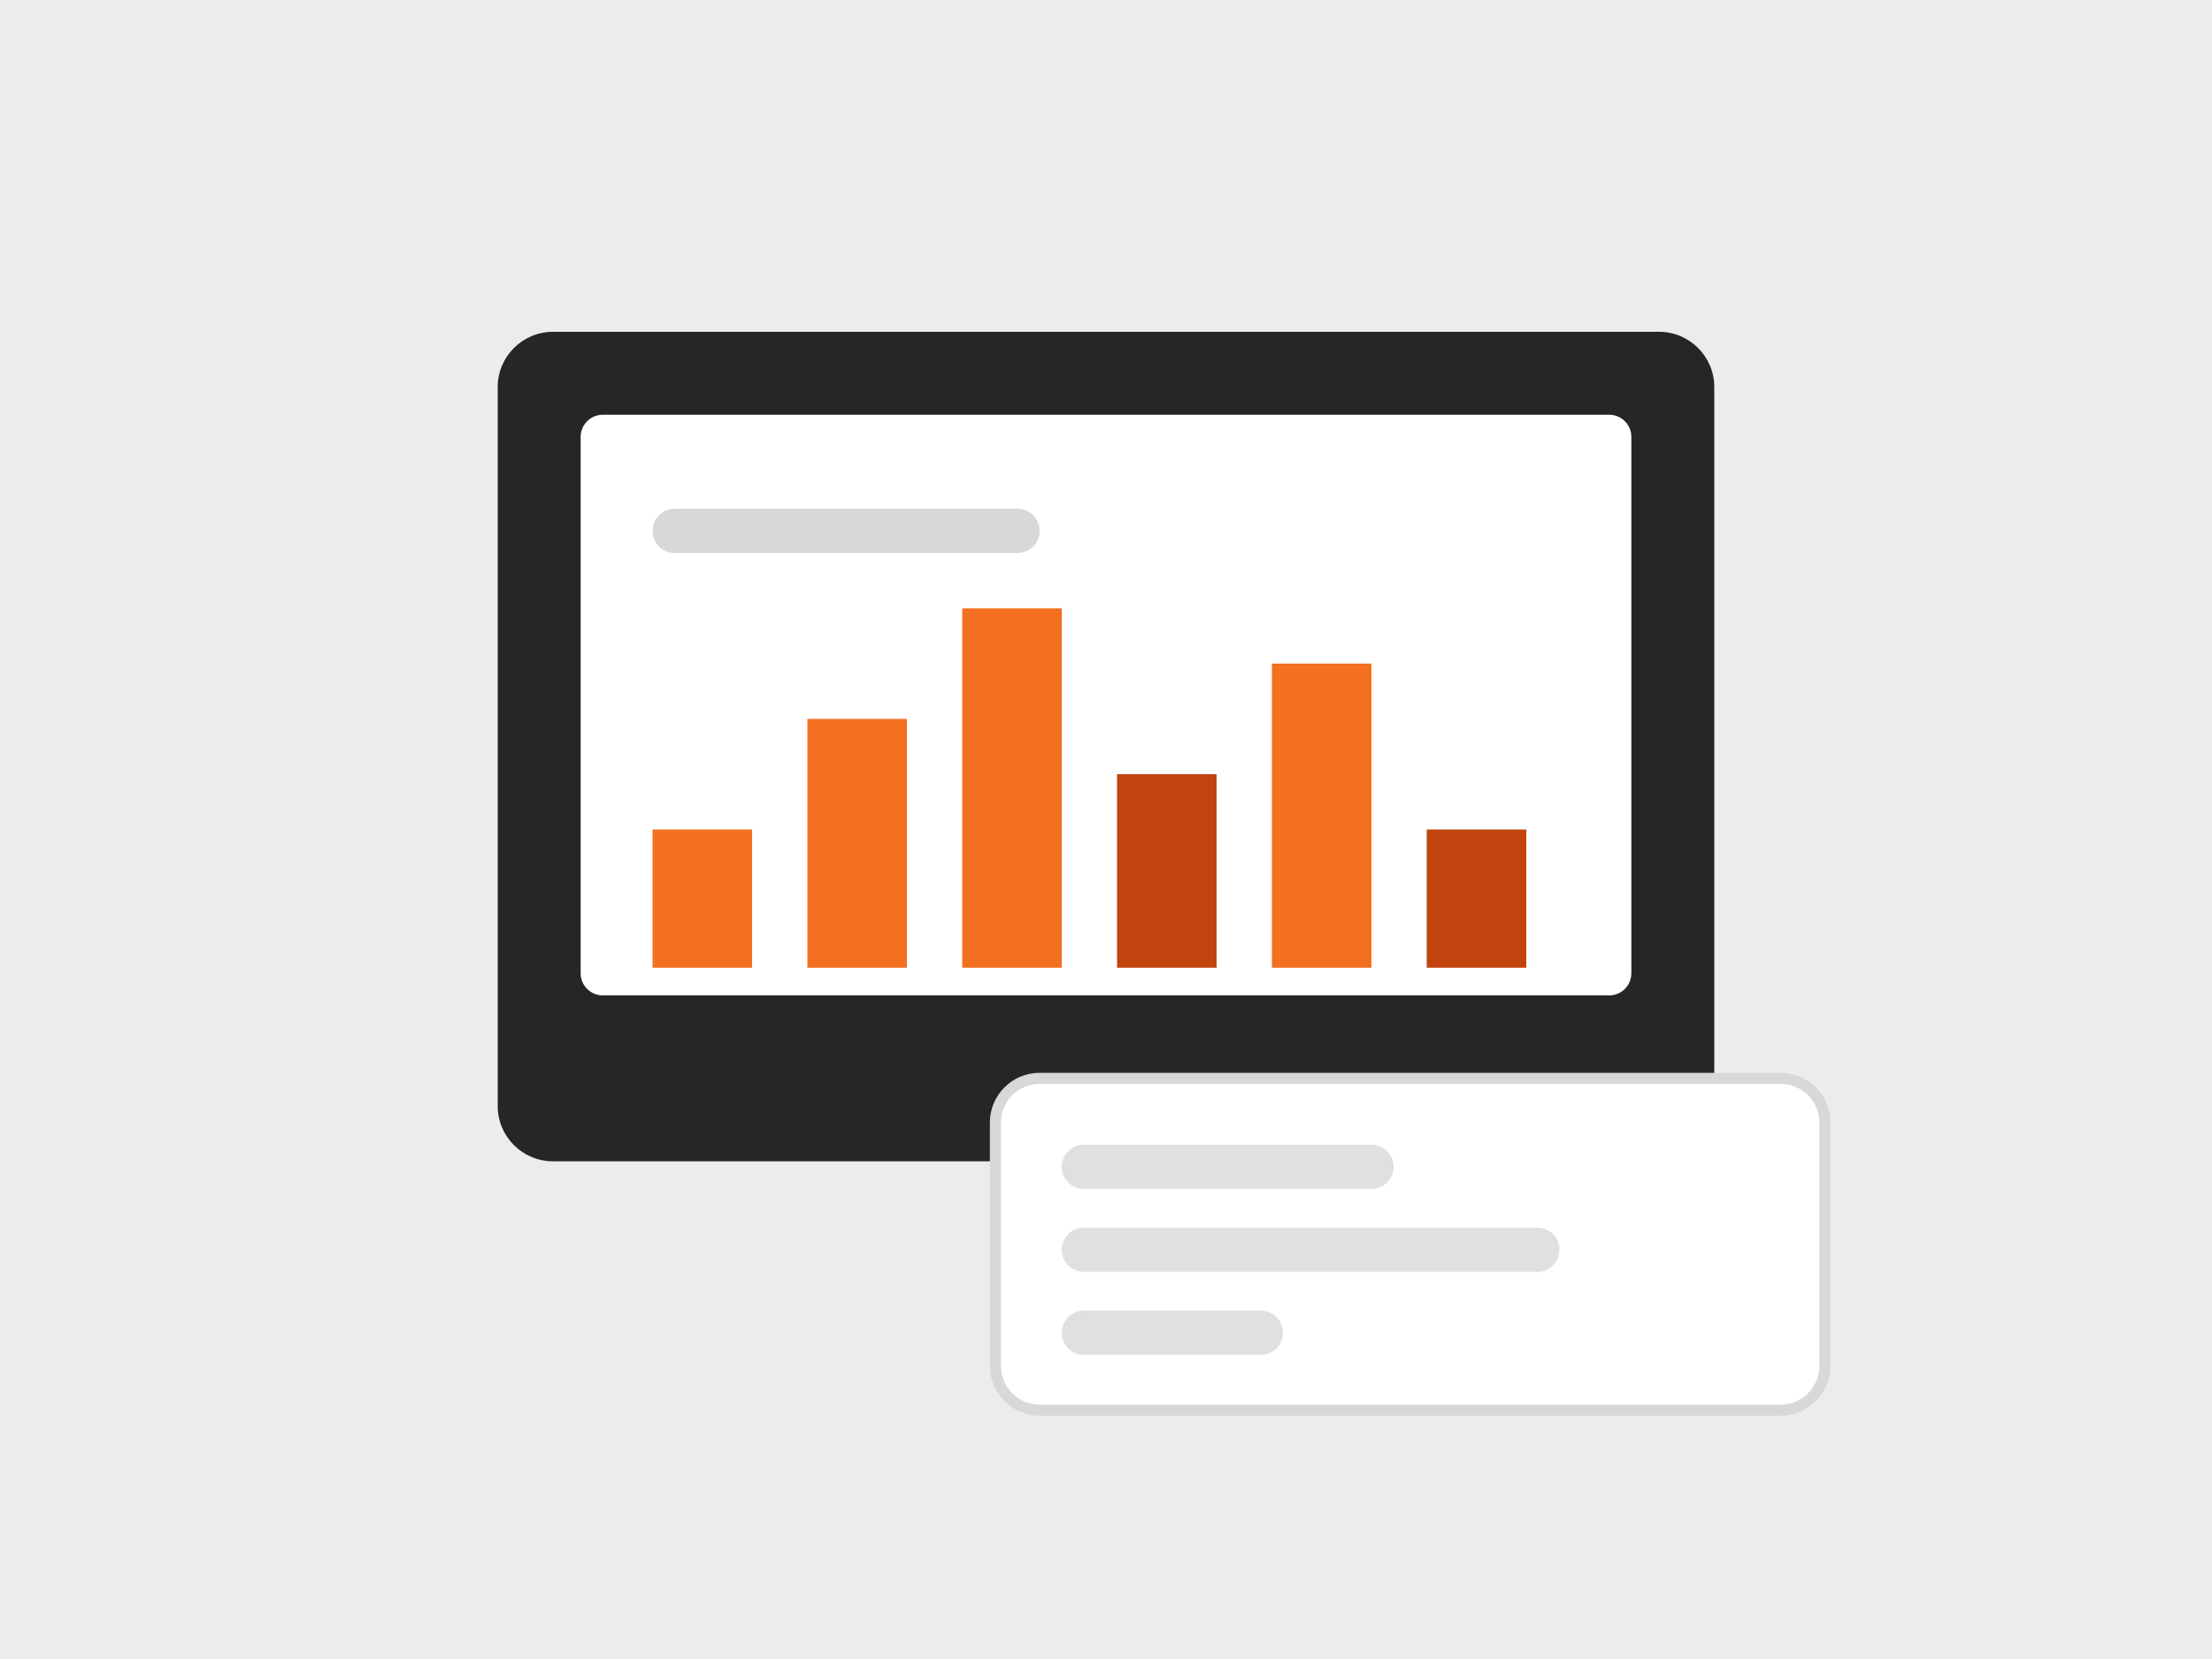
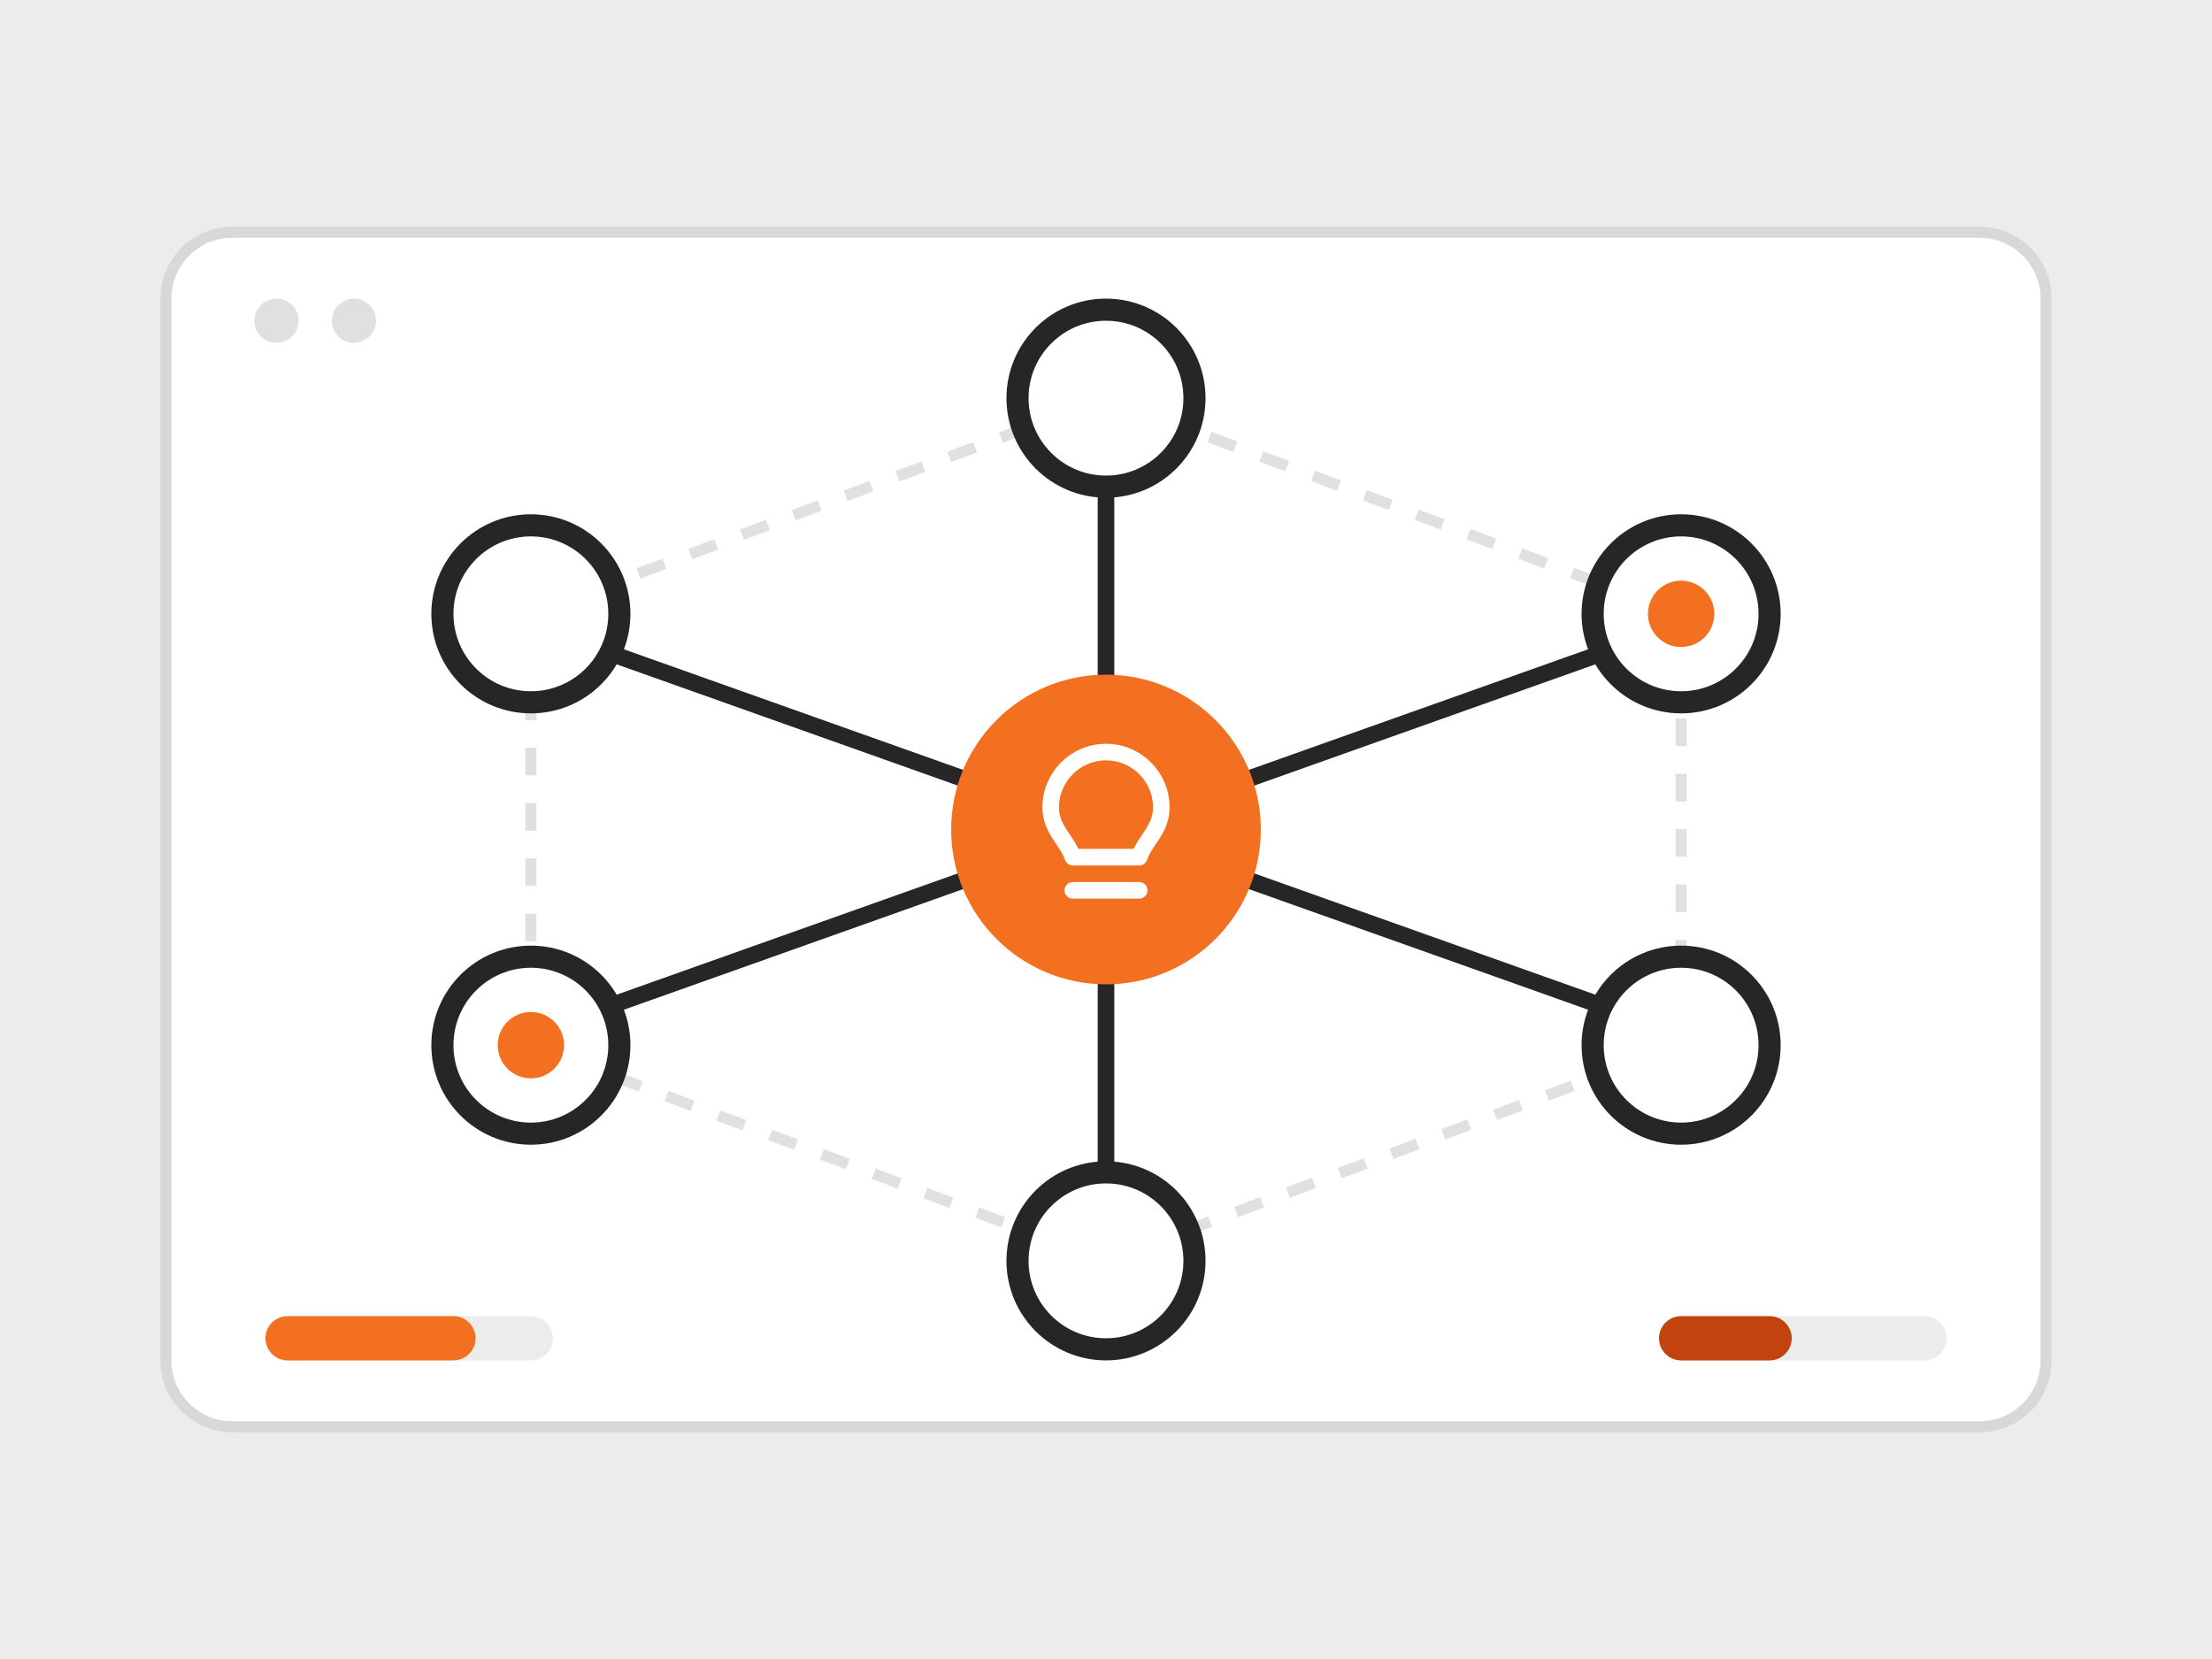
<svg xmlns="http://www.w3.org/2000/svg" viewBox="0 0 400 300">
  <rect width="400" height="300" fill="#ececec" />
-   <rect x="90" y="60" width="220" height="150" rx="10" fill="#262626" />
-   <rect x="105" y="75" width="190" height="105" rx="4" fill="#ffffff" />
-   <rect x="118" y="150" width="18" height="25" fill="#f37021" />
-   <rect x="146" y="130" width="18" height="45" fill="#f37021" />
-   <rect x="174" y="110" width="18" height="65" fill="#f37021" />
-   <rect x="202" y="140" width="18" height="35" fill="#c1440e" />
-   <rect x="230" y="120" width="18" height="55" fill="#f37021" />
-   <rect x="258" y="150" width="18" height="25" fill="#c1440e" />
-   <rect x="118" y="92" width="70" height="8" rx="4" fill="#d8d8d8" />
-   <rect x="180" y="195" width="150" height="60" rx="8" fill="#ffffff" stroke="#d8d8d8" stroke-width="2" />
-   <rect x="192" y="207" width="60" height="8" rx="4" fill="#e0e0e0" />
-   <rect x="192" y="222" width="90" height="8" rx="4" fill="#e0e0e0" />
-   <rect x="192" y="237" width="40" height="8" rx="4" fill="#e0e0e0" />
+   <rect x="30" y="42" width="340" height="216" rx="12" fill="#ffffff" stroke="#d8d8d8" stroke-width="2" />
+   <circle cx="50" cy="58" r="4" fill="#e0e0e0" />
+   <circle cx="64" cy="58" r="4" fill="#e0e0e0" />
+   <polygon points="200,72 304,111 304,189 200,228 96,189 96,111" fill="none" stroke="#e0e0e0" stroke-width="2" stroke-dasharray="5 5" />
+   <g stroke="#262626" stroke-width="3" stroke-linecap="round">
+     <line x1="200" y1="150" x2="200" y2="88" />
+     <line x1="200" y1="150" x2="290" y2="118" />
+     <line x1="200" y1="150" x2="290" y2="182" />
+     <line x1="200" y1="150" x2="200" y2="212" />
+     <line x1="200" y1="150" x2="110" y2="182" />
+     <line x1="200" y1="150" x2="110" y2="118" />
+   </g>
+   <g fill="#ffffff" stroke="#262626" stroke-width="4">
+     <circle cx="200" cy="72" r="16" />
+     <circle cx="304" cy="111" r="16" />
+     <circle cx="304" cy="189" r="16" />
+     <circle cx="200" cy="228" r="16" />
+     <circle cx="96" cy="189" r="16" />
+     <circle cx="96" cy="111" r="16" />
+   </g>
+   <circle cx="304" cy="111" r="6" fill="#f37021" />
+   <circle cx="96" cy="189" r="6" fill="#f37021" />
+   <circle cx="200" cy="150" r="28" fill="#f37021" />
+   <path d="M190 146a10 10 0 1 1 20 0c0 4-3 6-4 9h-12c-1-3-4-5-4-9z" fill="none" stroke="#ffffff" stroke-width="3" stroke-linejoin="round" />
+   <line x1="194" y1="161" x2="206" y2="161" stroke="#ffffff" stroke-width="3" stroke-linecap="round" />
+   <rect x="48" y="238" width="52" height="8" rx="4" fill="#ececec" />
+   <rect x="48" y="238" width="38" height="8" rx="4" fill="#f37021" />
+   <rect x="300" y="238" width="52" height="8" rx="4" fill="#ececec" />
+   <rect x="300" y="238" width="24" height="8" rx="4" fill="#c1440e" />
</svg>
